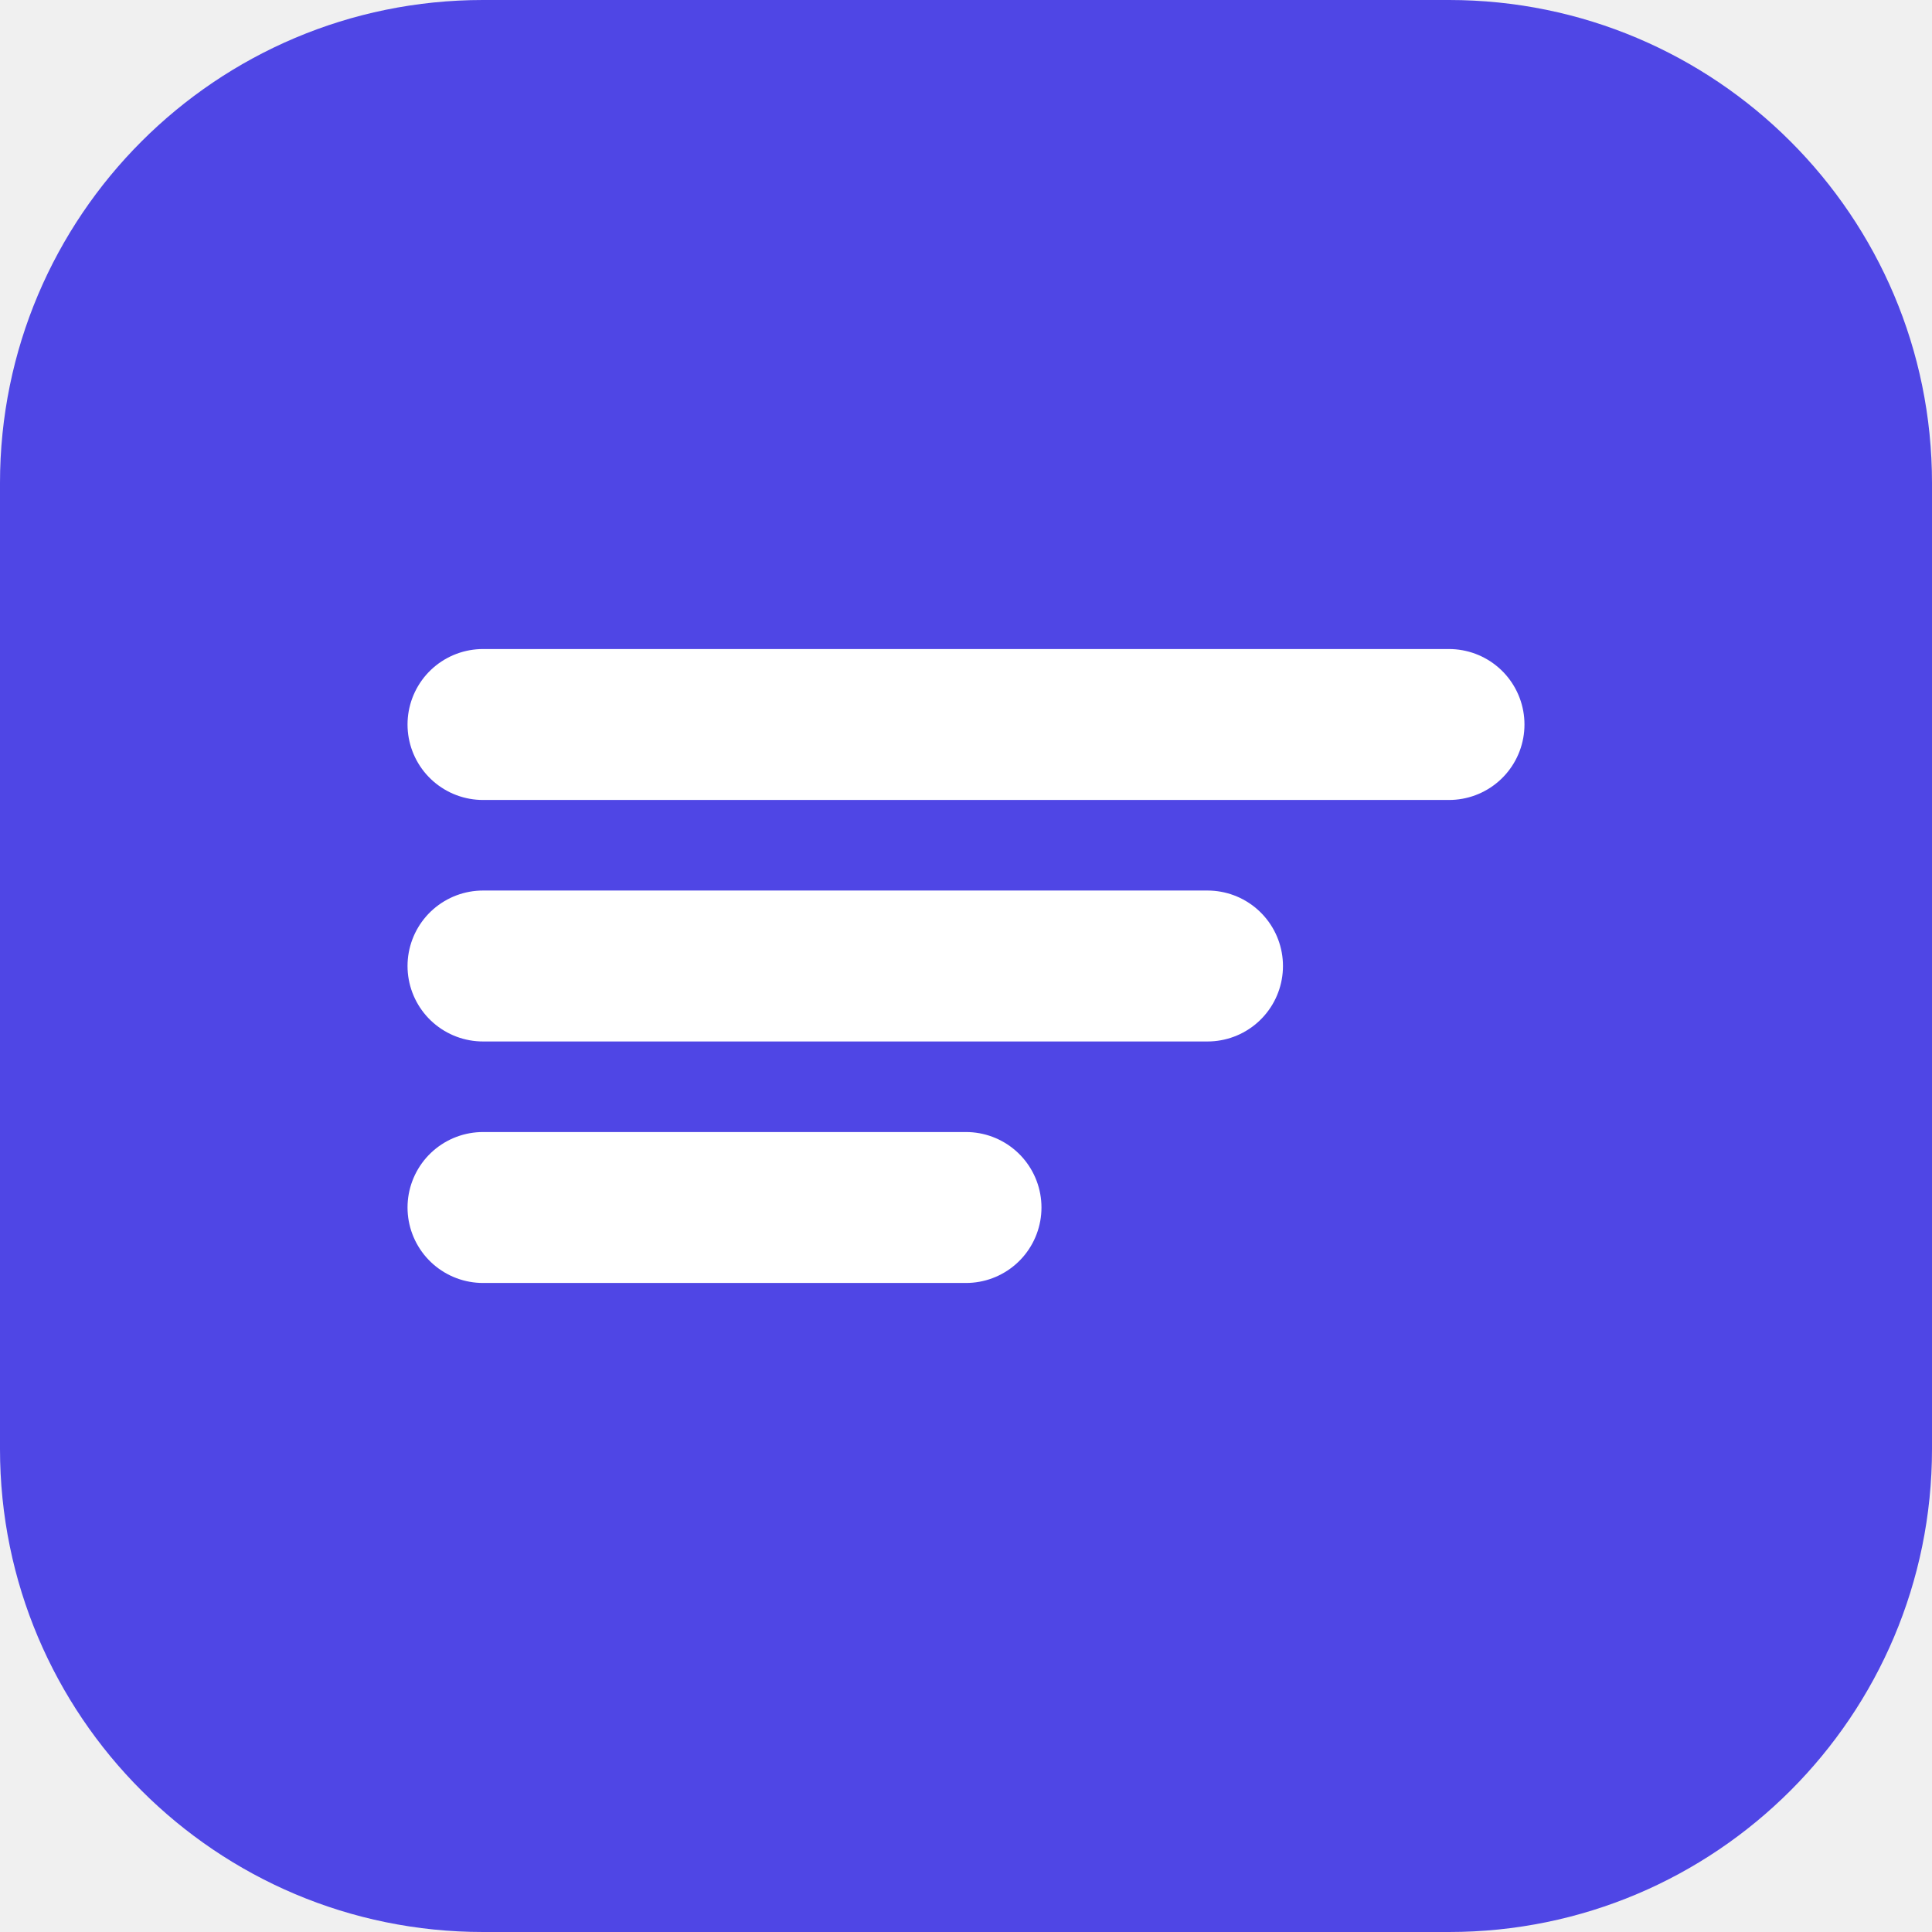
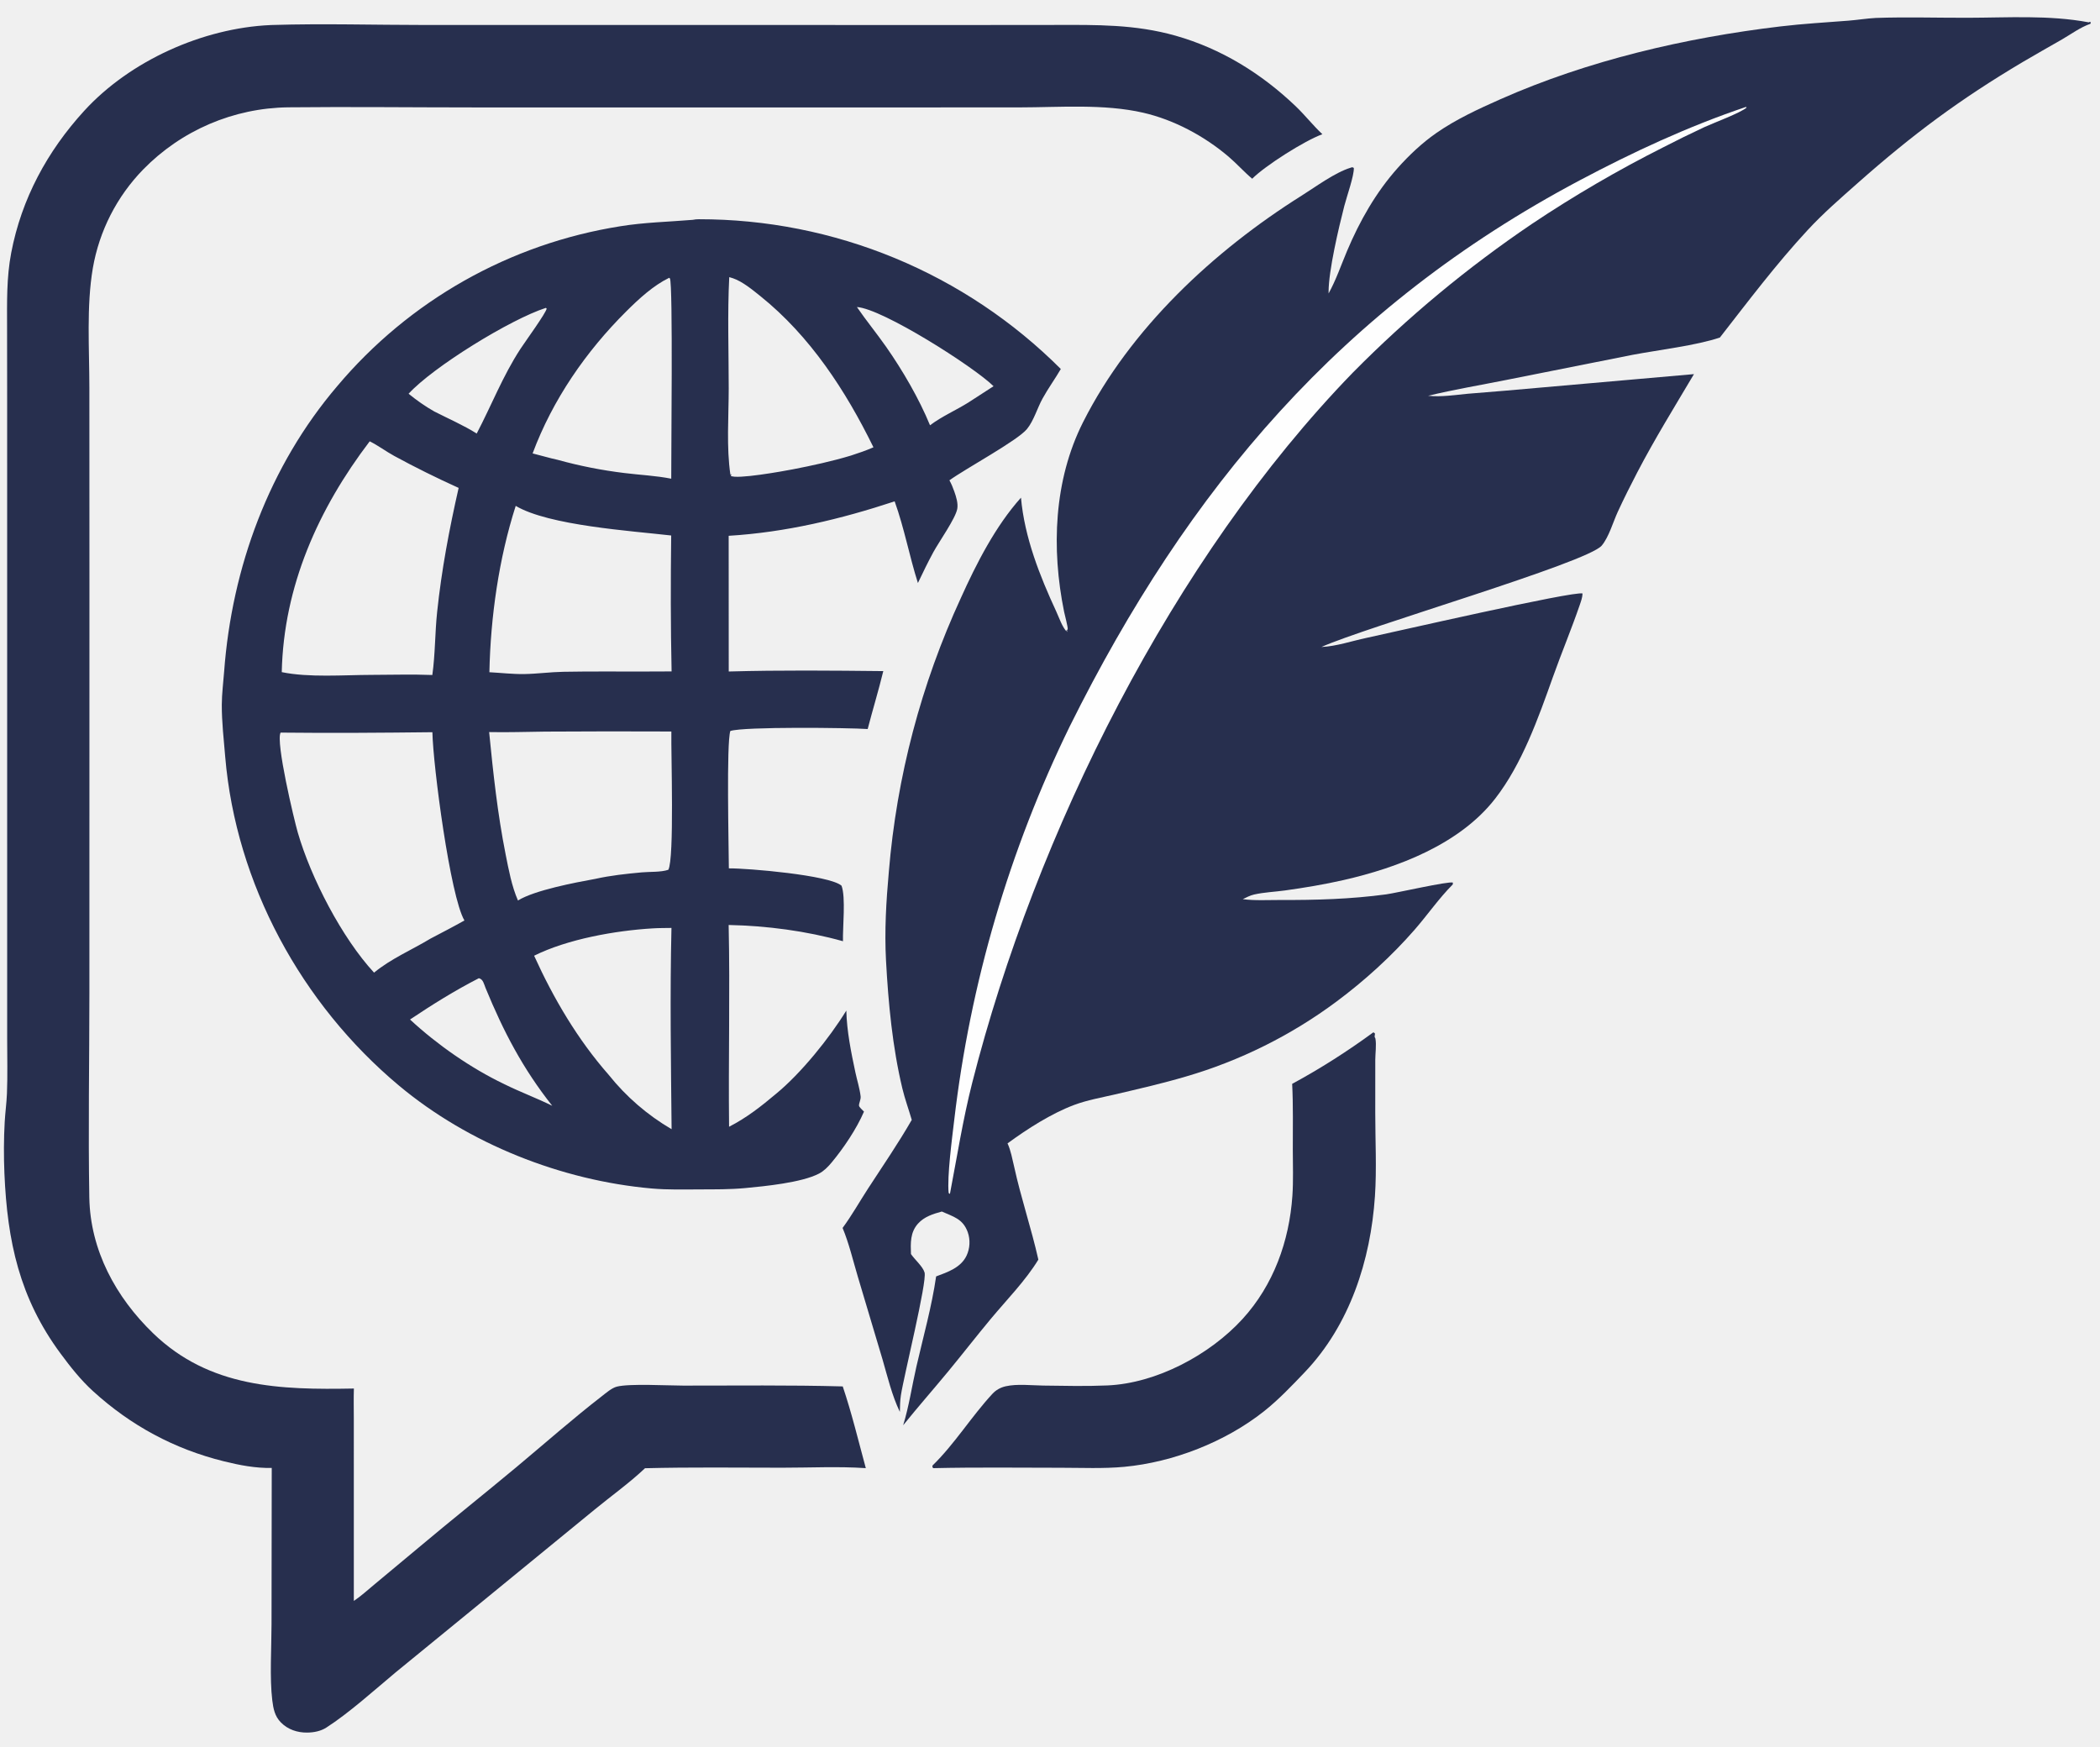
- <svg xmlns="http://www.w3.org/2000/svg" width="32" height="32" viewBox="0 0 32 32" fill="none">
-   <rect width="32" height="32" rx="8" fill="#4F46E5" />
-   <path d="M8 12H24M8 16H20M8 20H16" stroke="white" stroke-width="2.5" stroke-linecap="round" stroke-linejoin="round" />
+ <svg xmlns="http://www.w3.org/2000/svg" width="588" height="489">
+   <path fill="#272F4E" d="M384.518 289.098C384.733 289.135 384.85 289.307 385.009 289.45C384.916 289.778 384.918 290.081 384.902 290.42C385.01 290.577 385.09 290.667 385.125 290.874C385.427 292.637 385.087 294.963 385.078 296.788L385.072 311.676C385.072 319.379 385.497 327.312 384.983 334.983C383.779 352.92 377.945 371.042 365.321 384.275C361.719 388.052 357.991 391.976 353.9 395.217C343.092 403.779 328.508 409.479 314.778 410.759C308.944 411.303 302.948 411.022 297.088 411.019C285.18 411.012 273.252 410.856 261.347 411.13L261.094 410.903L261.087 410.413C267.302 404.363 271.95 396.727 277.845 390.351C278.865 389.248 280.118 388.538 281.586 388.205C284.817 387.474 288.802 387.96 292.117 388.004C298.08 388.085 304.121 388.225 310.08 387.966C323.813 387.368 338.733 379.411 347.916 369.353C356.581 359.864 361 347.565 361.869 334.86C362.159 330.616 361.993 326.275 361.987 322.022C361.979 315.863 362.112 309.664 361.807 303.512C369.63 299.282 377.346 294.36 384.518 289.098Z" />
+   <path fill="#272F4E" d="M75.716 7.019Q76.027 7.005 76.338 6.996C90.54 6.559 104.898 6.996 119.116 6.997L206.007 6.997L271.337 7.006L295.403 6.985C307.055 6.96 317.805 6.788 329.132 9.988C341.935 13.604 353.228 20.609 362.813 29.77C365.421 32.262 367.633 35.117 370.27 37.586C365.341 39.361 354.254 46.388 350.616 50.051C348.292 48.097 346.255 45.783 343.93 43.811C337.186 38.092 328.73 33.545 320.082 31.561C309.095 29.04 296.701 30.061 285.463 30.074L240.846 30.09L132.681 30.084C115.346 30.082 97.992 29.875 80.66 30.054Q79.244 30.072 77.831 30.16Q76.418 30.248 75.01 30.405Q73.603 30.561 72.206 30.787Q70.808 31.013 69.423 31.307Q68.038 31.601 66.669 31.962Q65.3 32.324 63.95 32.752Q62.6 33.18 61.273 33.674Q59.946 34.168 58.645 34.726Q57.344 35.285 56.072 35.906Q54.8 36.527 53.559 37.21Q52.319 37.893 51.114 38.636Q49.908 39.379 48.741 40.181Q47.573 40.982 46.447 41.839Q45.32 42.697 44.236 43.608Q43.153 44.52 42.115 45.484Q41.078 46.447 40.089 47.461Q38.715 48.87 37.452 50.379Q36.188 51.888 35.04 53.488Q33.893 55.087 32.87 56.769Q31.846 58.45 30.951 60.203Q30.056 61.956 29.296 63.772Q28.535 65.587 27.913 67.455Q27.291 69.322 26.81 71.231Q26.33 73.14 25.994 75.08C24.178 85.744 25.022 97.686 25.024 108.534L25.043 162.475L25.03 278.283C25.024 297.277 24.681 316.33 25.008 335.317C25.262 350.116 32.439 363.281 42.886 373.372C58.721 388.666 78.473 389.222 99.087 388.833C99 391.631 99.067 394.45 99.068 397.25L99.072 448.307C101.055 447.005 102.854 445.318 104.69 443.816L117.358 433.254C126.342 425.703 135.541 418.388 144.56 410.869C152.519 404.233 160.36 397.298 168.548 390.956C169.69 390.072 171.295 388.664 172.722 388.302C176.285 387.398 186.94 388.011 191.307 388.014C206.185 388.024 221.096 387.831 235.968 388.241C238.509 395.771 240.34 403.47 242.427 411.128C234.745 410.602 226.761 411.009 219.047 411.006C206.241 411.001 193.408 410.827 180.605 411.151C176.172 415.335 171.096 418.949 166.381 422.824L134.371 449.027L110.753 468.339C104.842 473.271 97.707 479.723 91.357 483.789C89.793 484.79 87.86 485.159 86.021 485.179C83.256 485.208 80.609 484.331 78.643 482.332C76.932 480.593 76.531 478.502 76.241 476.157C75.476 469.952 76.026 461.262 76.029 454.809L76.088 411.071C71.541 411.164 67.069 410.299 62.671 409.209C48.779 405.766 36.641 399.219 26.064 389.585C22.603 386.433 19.718 382.775 16.945 379.022C5.462 363.48 2.046 347.63 1.237 328.581C1.038 323.917 1.052 318.79 1.319 314.135C1.47 311.494 1.838 308.869 1.945 306.224C2.149 301.187 2.008 296.096 2.008 291.052L2.007 181.882L2.003 112.279L1.981 91.81C1.975 84.693 1.797 77.814 3.141 70.786C6.033 55.672 13.23 42.361 23.565 31.049C36.386 17.015 56.793 7.856 75.716 7.019Z" />
+   <path fill="#272F4E" d="M193.966 61.563C194.503 61.434 195.119 61.394 195.673 61.392Q197.432 61.389 199.191 61.431Q200.949 61.472 202.706 61.556Q204.463 61.641 206.217 61.768Q207.972 61.896 209.723 62.067Q211.473 62.237 213.219 62.451Q214.965 62.665 216.705 62.921Q218.446 63.178 220.179 63.477Q221.912 63.776 223.638 64.118Q225.363 64.46 227.08 64.844Q228.797 65.229 230.503 65.655Q232.21 66.081 233.905 66.549Q235.601 67.017 237.285 67.527Q238.968 68.037 240.639 68.588Q242.309 69.138 243.966 69.73Q245.622 70.322 247.264 70.955Q248.905 71.587 250.53 72.26Q252.156 72.932 253.764 73.644Q255.372 74.357 256.963 75.109Q258.553 75.86 260.125 76.651Q261.696 77.441 263.247 78.27Q264.799 79.099 266.33 79.966Q267.86 80.833 269.369 81.737Q270.878 82.641 272.364 83.583Q273.85 84.524 275.313 85.501Q276.775 86.478 278.213 87.492Q279.652 88.504 281.064 89.553Q282.477 90.601 283.864 91.683Q285.25 92.766 286.61 93.882Q287.969 94.998 289.301 96.148Q290.633 97.297 291.936 98.479Q293.239 99.661 294.512 100.874Q295.786 102.088 297.029 103.332C295.398 106.129 293.484 108.757 291.918 111.597C290.451 114.256 289.462 117.795 287.563 120.128C284.917 123.382 270.49 131.145 265.838 134.502C266.403 135.506 266.828 136.573 267.213 137.658C267.722 139.089 268.313 140.972 268.032 142.496C267.529 145.222 262.927 151.703 261.347 154.606C259.808 157.435 258.399 160.354 257.016 163.262C254.608 155.68 253.229 147.988 250.502 140.394C235.377 145.386 219.983 149.073 204.029 150.041L204.047 188.041C218.41 187.638 232.95 187.779 247.32 187.931C246.001 193.371 244.356 198.732 242.951 204.152C237.729 203.789 208.208 203.444 204.492 204.702C203.372 208.102 204.05 236.831 204.08 243.17C209.206 243.117 232.228 245.052 235.624 248.018C236.855 251.201 235.928 259.744 236.031 263.571C225.719 260.682 214.714 259.25 204.021 259.024C204.433 277.836 203.928 296.702 204.141 315.525C209.04 313.022 213.109 309.823 217.293 306.301C224.267 300.578 232.215 290.731 236.969 282.993C237.094 288.686 238.328 294.775 239.518 300.339C239.986 302.522 240.717 304.802 240.974 307.003C241.032 307.501 240.893 307.946 240.761 308.423C240.645 308.84 240.515 309.168 240.518 309.607C240.52 310.006 241.601 310.955 241.917 311.287C239.826 316.14 236.203 321.522 232.821 325.577C231.831 326.763 230.696 327.929 229.313 328.649C224.457 331.179 214.122 332.185 208.652 332.7C204.459 333.095 200.258 333.056 196.051 333.07C191.526 333.086 186.971 333.212 182.461 332.813C157.207 330.581 131.224 320.311 111.707 303.996C84.411 281.176 66.074 247.523 63.062 211.963C62.654 207.141 62.09 202.194 62.104 197.357C62.113 194.244 62.531 191.12 62.761 188.017C64.923 158.917 75.36 130.49 94.437 108.117Q95.372 107.006 96.331 105.916Q97.29 104.826 98.273 103.758Q99.257 102.689 100.263 101.643Q101.27 100.597 102.3 99.574Q103.33 98.55 104.383 97.55Q105.435 96.55 106.51 95.574Q107.585 94.597 108.681 93.645Q109.777 92.693 110.894 91.765Q112.011 90.838 113.148 89.936Q114.286 89.033 115.443 88.157Q116.601 87.28 117.777 86.429Q118.954 85.579 120.149 84.754Q121.345 83.93 122.558 83.133Q123.771 82.336 125.002 81.566Q126.233 80.796 127.481 80.053Q128.729 79.311 129.993 78.597Q131.257 77.882 132.536 77.197Q133.816 76.511 135.111 75.853Q136.405 75.196 137.714 74.568Q139.023 73.94 140.346 73.341Q141.669 72.742 143.004 72.173Q144.34 71.604 145.688 71.065Q147.036 70.526 148.396 70.017Q149.756 69.508 151.126 69.029Q152.497 68.551 153.878 68.103Q155.259 67.656 156.65 67.239Q158.041 66.822 159.441 66.436Q160.84 66.051 162.248 65.696Q163.656 65.342 165.072 65.019Q166.487 64.696 167.91 64.405Q169.332 64.114 170.761 63.855Q172.189 63.595 173.623 63.368C180.449 62.258 187.101 62.132 193.966 61.563ZM78.568 205.153C77.148 207.725 82.343 229.55 83.368 233.093C87.057 245.855 95.759 262.66 104.736 272.368C109.546 268.414 115.274 266.025 120.558 262.832C123.725 261.16 126.925 259.526 130.04 257.759C126.066 251.059 121.246 214.353 121.073 205.042C106.935 205.2 92.704 205.311 78.568 205.153ZM103.516 123.586C89.142 142.477 79.421 164.149 78.892 188.219C86.498 189.788 96.207 189.005 104.077 188.988C109.718 188.973 115.42 188.801 121.054 189.02C121.879 183.103 121.775 177.289 122.397 171.39C123.641 159.573 125.79 148.205 128.418 136.63C122.345 133.885 116.253 130.874 110.401 127.686C108.077 126.42 105.863 124.741 103.516 123.586ZM152.677 204.873C147.45 204.933 142.184 205.116 136.96 205.005C138.097 216.525 139.312 227.871 141.574 239.244C142.423 243.513 143.278 248.162 145.027 252.167C149.699 249.286 160.98 247.152 166.744 246.102C170.956 245.16 175.392 244.689 179.69 244.291C181.957 244.081 185.039 244.285 187.133 243.565C188.847 240.464 187.864 210.99 187.98 204.842Q170.328 204.76 152.677 204.873ZM144.399 141.664C139.666 156.426 137.356 172.77 137.03 188.245C140.26 188.415 143.554 188.808 146.783 188.758C150.428 188.701 154.06 188.19 157.71 188.123C165.093 187.987 172.49 188.06 179.874 188.05L188.046 188.019C187.772 175.364 187.777 162.613 187.933 149.955C176.802 148.671 153.662 147.168 144.399 141.664ZM204.189 77.607C203.663 87.949 204.047 98.466 204.042 108.826C204.039 116.559 203.37 125.331 204.519 132.945L204.847 132.782L204.601 133.245C206.178 134.31 219.207 131.965 221.966 131.43C227.381 130.381 232.944 129.176 238.23 127.581C240.385 126.883 242.489 126.174 244.565 125.258C236.816 109.411 226.815 94.086 212.911 82.931C210.685 81.145 207.906 78.841 205.221 77.919C204.878 77.802 204.539 77.703 204.189 77.607ZM187.378 77.786C182.886 79.984 178.925 83.65 175.4 87.151C164.068 98.406 154.725 111.953 149.131 126.971C151.461 127.545 153.772 128.254 156.115 128.759Q165.322 131.307 174.805 132.459C179.177 133.005 183.621 133.198 187.947 134.05C187.902 128.584 188.472 79.276 187.571 77.971C187.52 77.897 187.442 77.847 187.378 77.786ZM182.722 259.978C172.362 260.592 158.933 262.961 149.554 267.631C154.974 279.579 161.732 291.083 170.416 300.965Q172.245 303.257 174.277 305.371Q176.309 307.485 178.527 309.403Q180.745 311.321 183.13 313.027Q185.515 314.733 188.047 316.212C187.868 297.464 187.57 278.593 188.009 259.851C186.254 259.887 184.473 259.86 182.722 259.978ZM134.077 273.931C127.3 277.414 121.132 281.263 114.806 285.496C122.42 292.549 131.777 299.072 141.135 303.561C145.566 305.764 150.203 307.474 154.627 309.655C146.382 299.242 140.985 288.892 135.949 276.649C135.521 275.609 135.287 274.19 134.077 273.931ZM152.847 86.215C142.941 89.391 121.271 102.749 114.405 110.263C116.696 112.115 119.026 113.776 121.6 115.225C125.532 117.24 129.745 119.056 133.479 121.403C137.628 113.479 140.785 105.283 145.702 97.73C146.881 95.918 153.032 87.445 153.063 86.403L152.847 86.215ZM239.935 85.982C242.54 89.773 245.459 93.328 248.096 97.092C252.732 103.712 257.334 111.616 260.406 119.093C263.728 116.571 267.779 114.852 271.311 112.607L278.194 108.15C272.733 102.741 247.06 86.409 239.935 85.982Z" />
+   <path fill="#272F4E" d="M525.202 5.025C533.748 4.725 542.364 4.995 550.918 4.977C562.096 4.954 573.792 4.171 584.811 6.25L584.613 6.34L585.26 6.087L585.418 6.403L585.305 6.661C582.439 7.67 580.003 9.509 577.388 11.022C573.729 13.139 570.036 15.186 566.402 17.345C548.735 27.836 535.539 37.647 520.202 51.224C515.36 55.51 510.543 59.686 506.135 64.441C497.341 73.93 489.517 84.324 481.574 94.514C475.149 96.722 464.189 98.027 457.132 99.363L421.771 106.397C414.475 107.857 407.096 109.086 399.866 110.832C403.687 111.216 407.217 110.607 411.007 110.261L421.483 109.405L474.309 104.766C468.919 113.869 463.333 122.877 458.443 132.266C456.556 135.889 454.702 139.581 452.992 143.292C451.664 146.174 450.494 150.382 448.486 152.781C444.47 157.581 382.122 175.684 370.002 181.18C374.259 180.975 378.451 179.512 382.613 178.629C389.363 177.198 440.719 165.408 443.113 166.197C443.069 167.317 442.697 168.34 442.336 169.392C440.001 176.198 437.206 182.865 434.792 189.649C430.706 201.13 426.18 213.948 418.644 223.65C408.715 236.432 391.418 242.981 376.167 246.452C370.777 247.678 365.263 248.599 359.787 249.357C356.95 249.749 353.903 249.863 351.127 250.498C350.033 250.749 348.98 251.304 347.974 251.791C351.371 252.243 355.015 252.013 358.443 252.025C368.479 252.062 378.182 251.792 388.143 250.448C390.828 250.086 405.712 246.692 406.809 247.155L406.774 247.673C402.883 251.578 399.698 256.217 396.074 260.373C389.613 267.781 382.075 274.631 374.195 280.491Q371.82 282.257 369.368 283.917Q366.917 285.576 364.394 287.124Q361.872 288.673 359.283 290.108Q356.694 291.543 354.044 292.861Q351.393 294.18 348.687 295.379Q345.981 296.579 343.224 297.656Q340.467 298.734 337.666 299.689Q334.864 300.643 332.022 301.472C325.529 303.383 318.818 304.928 312.224 306.466C308.4 307.359 304.448 308.042 300.764 309.42C294.365 311.815 287.643 316.132 282.108 320.184C283.044 322.187 283.434 324.554 283.959 326.698C285.86 335.43 288.78 343.978 290.739 352.734C287.168 358.607 281.845 364.018 277.456 369.289C273.413 374.142 269.546 379.138 265.524 384.009C261.339 389.079 257.014 393.995 252.886 399.116C254.533 393.762 255.358 388.053 256.615 382.587C258.523 374.298 260.902 365.853 262.115 357.437C265.344 356.236 269.039 354.988 270.633 351.627Q270.812 351.244 270.954 350.845Q271.095 350.446 271.198 350.035Q271.3 349.624 271.362 349.205Q271.424 348.786 271.445 348.364Q271.467 347.941 271.447 347.518Q271.427 347.095 271.367 346.676Q271.306 346.257 271.206 345.846Q271.105 345.435 270.965 345.035C269.61 341.288 266.913 340.707 263.715 339.267C261.275 339.935 258.797 340.698 257.047 342.648C254.835 345.114 254.96 348.087 255.068 351.169C256.101 352.712 258.373 354.623 258.876 356.33C259.631 358.897 253.028 385.533 252.249 390.739C252.02 392.269 251.981 393.836 251.962 395.381C249.735 390.744 248.549 385.642 247.117 380.719L240.194 357.524C238.847 353.003 237.734 348.218 235.927 343.864C238.517 340.349 240.682 336.48 243.065 332.818C247.194 326.476 251.521 320.162 255.292 313.604C254.434 310.651 253.379 307.799 252.66 304.798C249.889 293.236 248.727 280.87 248.085 269C247.635 260.684 248.128 252.378 248.875 244.102Q249.286 239.135 249.914 234.191Q250.542 229.247 251.385 224.335Q252.228 219.423 253.285 214.553Q254.342 209.682 255.611 204.863Q256.879 200.043 258.358 195.284Q259.836 190.524 261.52 185.834Q263.205 181.144 265.093 176.532Q266.981 171.919 269.069 167.394C273.412 157.759 278.778 147.268 285.874 139.362C286.862 150.484 291.122 161.253 295.774 171.287C296.545 172.951 297.441 175.678 298.75 176.951L298.892 176.397L298.594 176.867L298.445 176.695C298.613 176.53 298.865 176.419 298.948 176.198C299.093 175.813 298.09 172.007 297.948 171.309C294.358 153.679 295.05 134.48 303.268 118.201C316.518 91.957 339.855 70.244 364.497 54.76C368.455 52.273 373.757 48.326 378.157 46.971C378.662 46.815 378.588 46.761 379.071 47.029C379.191 49.096 377.05 55.163 376.405 57.677C374.851 63.727 372.001 75.8 372.006 81.731L372.011 82.166C374.068 78.468 375.521 74.202 377.17 70.291C380.715 61.884 385.246 53.89 391.345 47.053C394.554 43.456 398.176 40.029 402.135 37.275C407.72 33.389 413.913 30.537 420.108 27.79C444.59 16.935 471.925 10.563 498.473 7.404C504.868 6.643 511.185 6.285 517.589 5.785C520.136 5.585 522.638 5.165 525.202 5.025Z" />
+   <path fill="#FEFEFE" d="M488.855 29.952L489.06 30.118C487.329 31.627 479.816 34.403 477.223 35.599Q471.355 38.334 465.604 41.305Q446.667 50.848 429.036 62.631Q422.26 67.208 415.719 72.114Q409.177 77.02 402.886 82.243Q396.594 87.466 390.569 92.993Q384.543 98.521 378.798 104.339C328.393 156.286 289.979 233.324 272.221 303.207C269.599 313.524 267.981 323.908 265.975 334.34L265.626 334.085C265.154 329.458 266.592 318.658 267.183 313.658Q268.02 306.493 269.158 299.369Q270.297 292.246 271.736 285.177Q273.174 278.108 274.91 271.106Q276.646 264.105 278.677 257.183Q280.707 250.26 283.028 243.43Q285.349 236.6 287.957 229.874Q290.565 223.148 293.454 216.538Q296.344 209.929 299.51 203.447C332.695 136.653 375.746 85.847 442.23 50.547C457.201 42.599 472.777 35.356 488.855 29.952Z" />
</svg>
